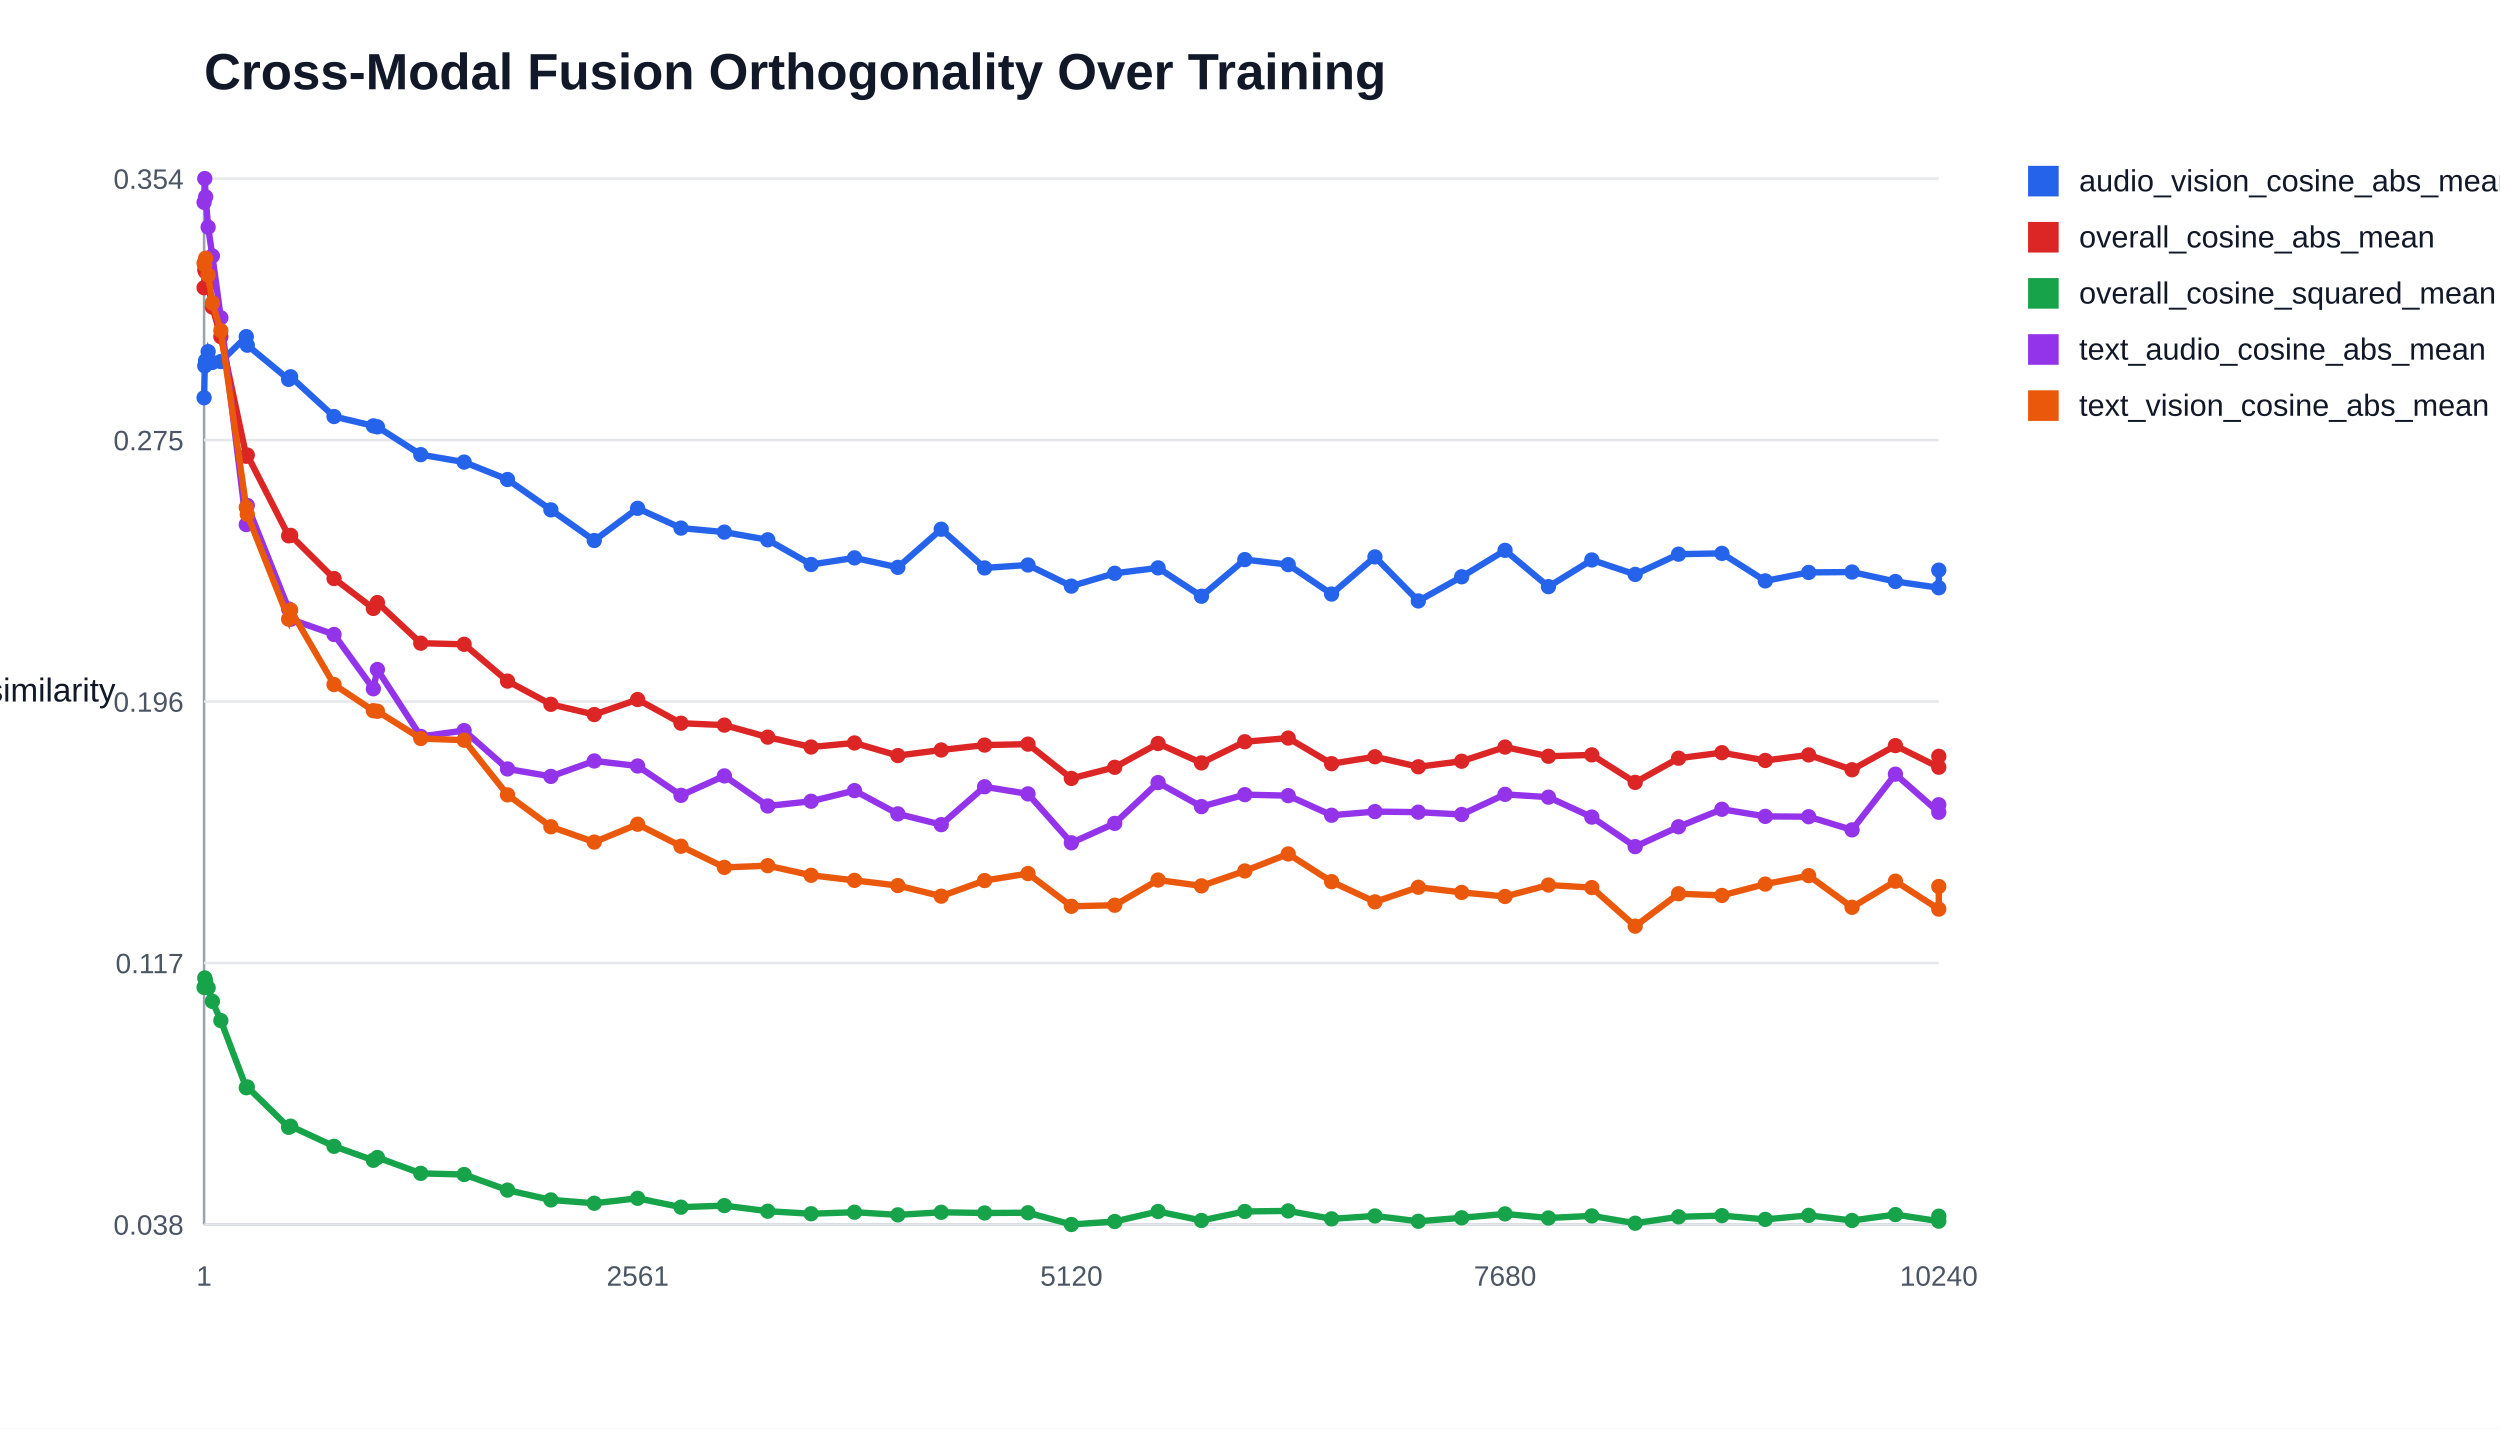
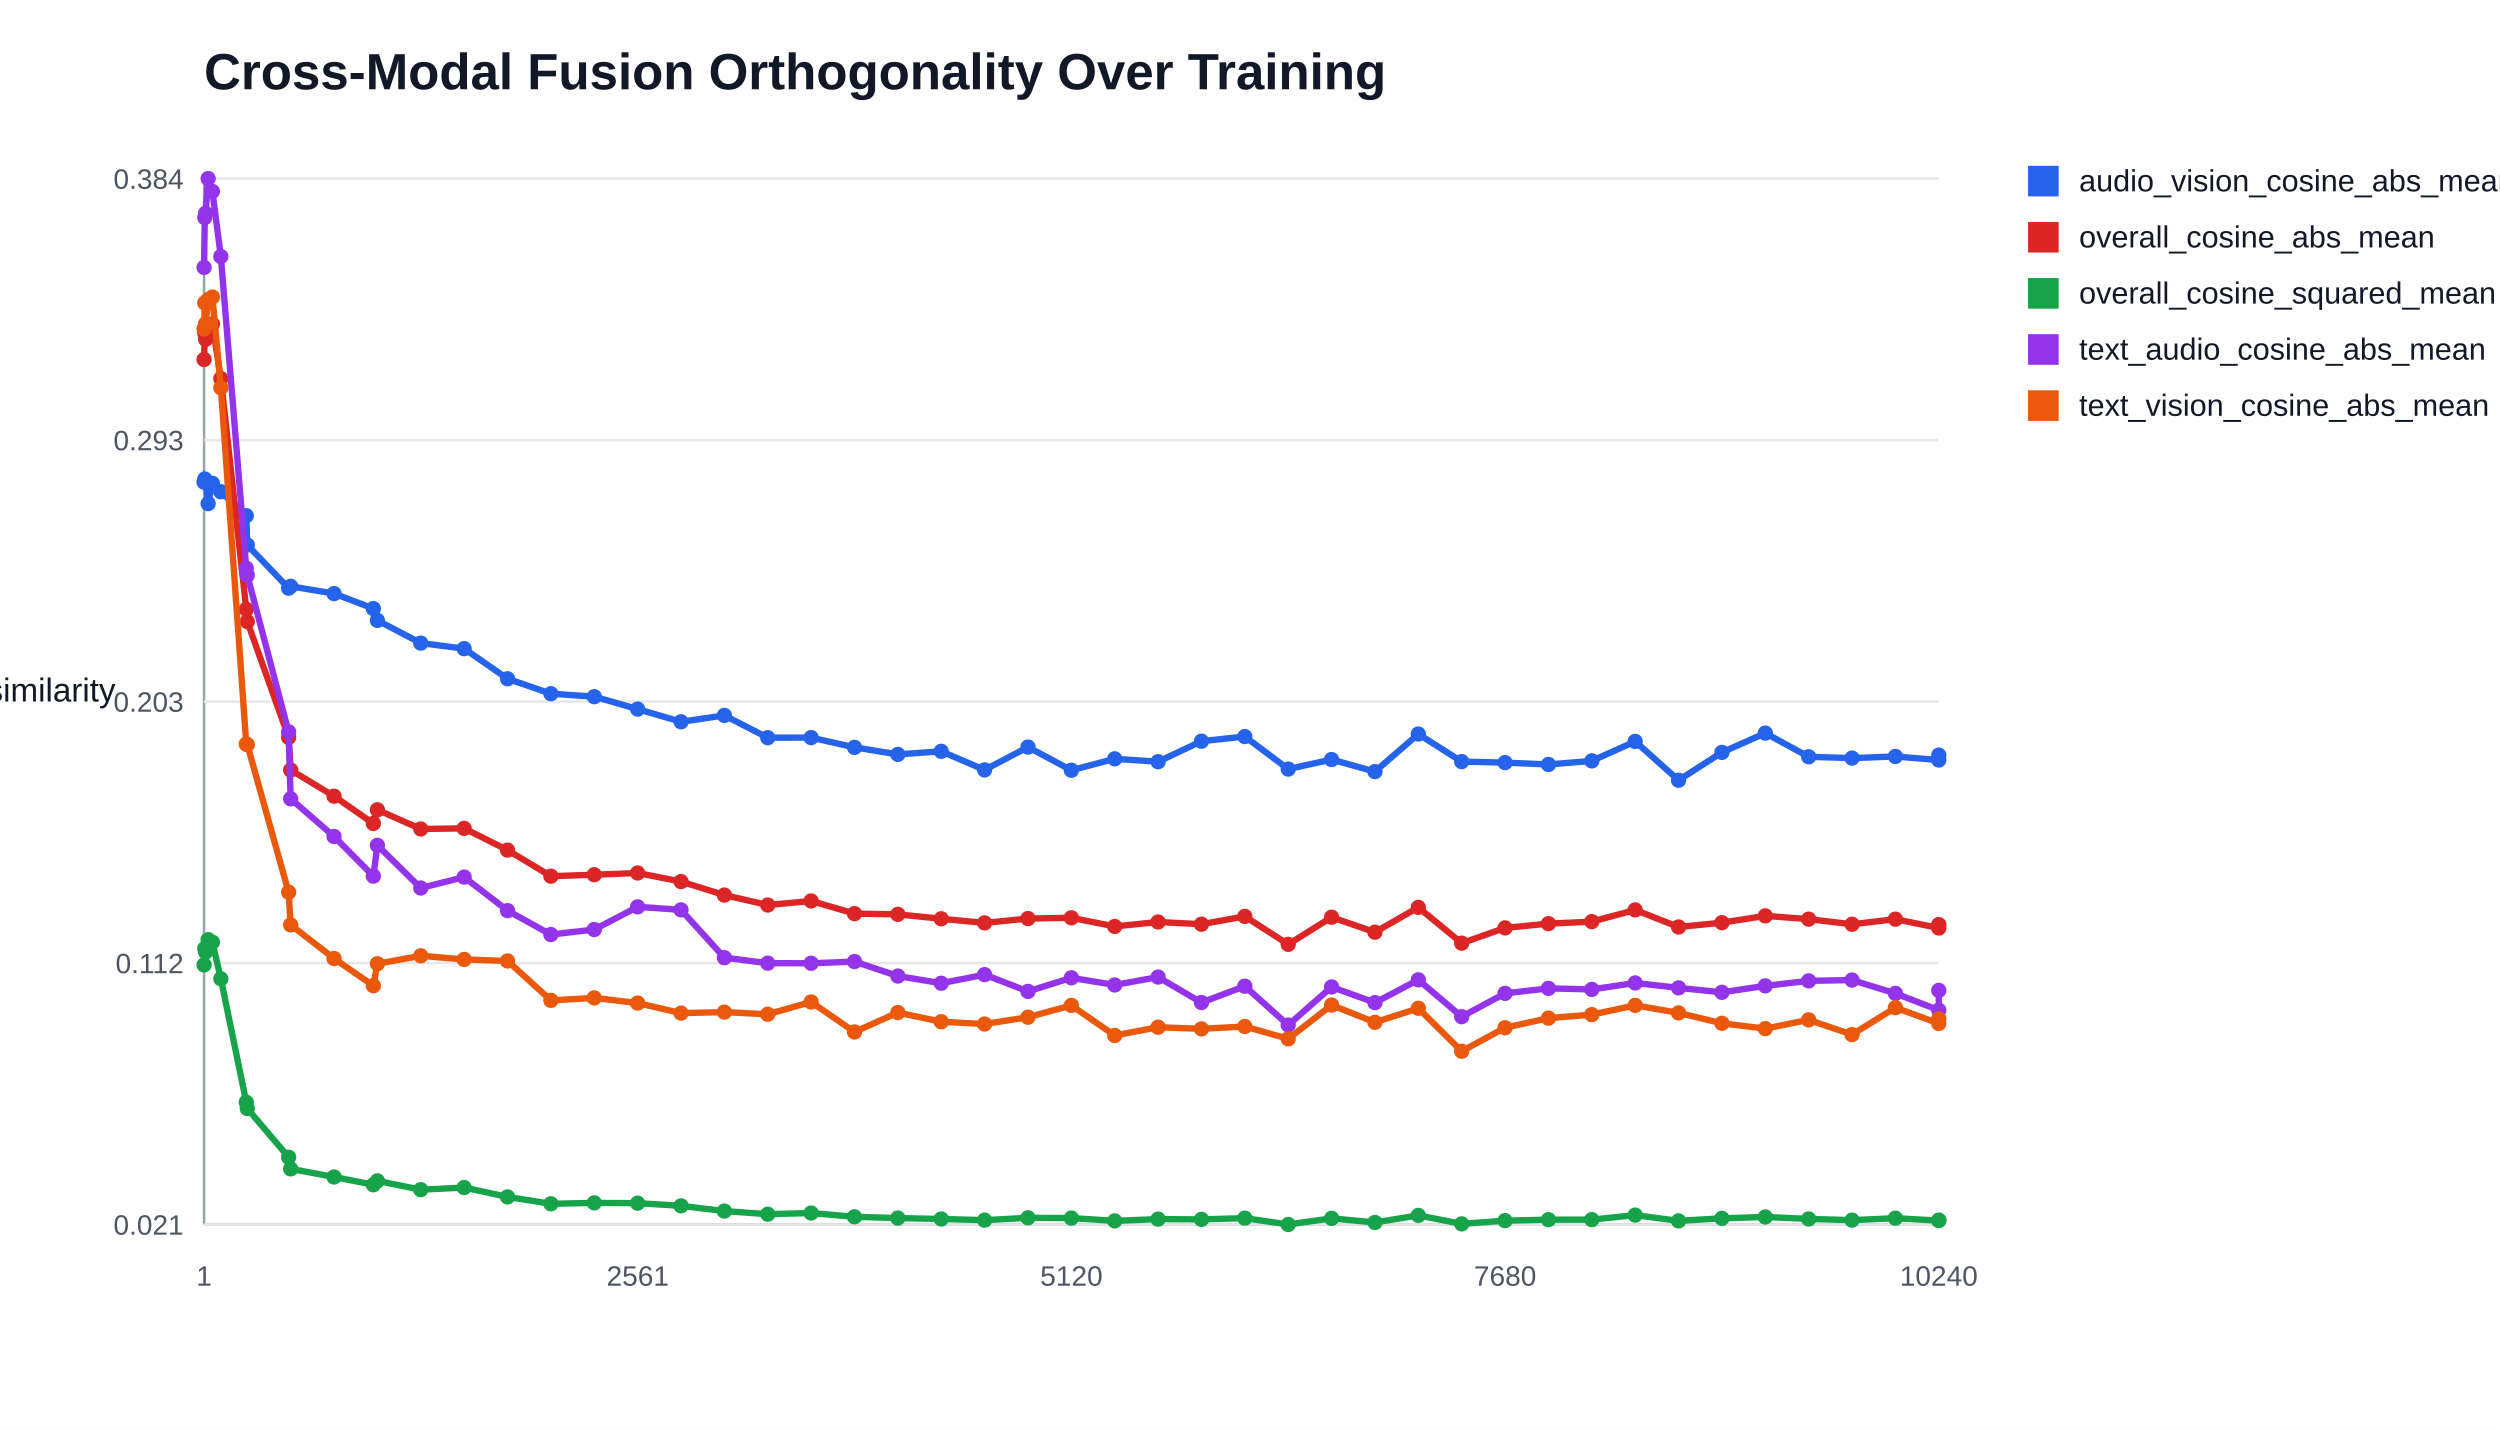
<svg xmlns="http://www.w3.org/2000/svg" width="980" height="560" viewBox="0 0 980 560" font-family="Arial, sans-serif">
  <rect width="100%" height="100%" fill="#ffffff" />
  <text x="80" y="35" font-size="20" font-weight="700" text-anchor="start" fill="#111827">Cross-Modal Fusion Orthogonality Over Training</text>
  <text x="20" y="275.0" font-size="13" font-weight="400" text-anchor="middle" fill="#111827">similarity</text>
  <line x1="80" y1="70" x2="80" y2="480" stroke="#9ca3af" />
  <line x1="80" y1="480" x2="760" y2="480" stroke="#9ca3af" />
  <line x1="80" y1="480.0" x2="760" y2="480.0" stroke="#e5e7eb" />
-   <text x="72" y="484.0" font-size="11" font-weight="400" text-anchor="end" fill="#4b5563">0.038</text>
+   <text x="72" y="484.0" font-size="11" font-weight="400" text-anchor="end" fill="#4b5563">0.021</text>
  <line x1="80" y1="377.5" x2="760" y2="377.5" stroke="#e5e7eb" />
-   <text x="72" y="381.5" font-size="11" font-weight="400" text-anchor="end" fill="#4b5563">0.117</text>
+   <text x="72" y="381.5" font-size="11" font-weight="400" text-anchor="end" fill="#4b5563">0.112</text>
  <line x1="80" y1="275.0" x2="760" y2="275.0" stroke="#e5e7eb" />
-   <text x="72" y="279.0" font-size="11" font-weight="400" text-anchor="end" fill="#4b5563">0.196</text>
+   <text x="72" y="279.0" font-size="11" font-weight="400" text-anchor="end" fill="#4b5563">0.203</text>
  <line x1="80" y1="172.5" x2="760" y2="172.5" stroke="#e5e7eb" />
-   <text x="72" y="176.5" font-size="11" font-weight="400" text-anchor="end" fill="#4b5563">0.275</text>
-   <line x1="80" y1="70.0" x2="760" y2="70.0" stroke="#e5e7eb" />
-   <text x="72" y="74.0" font-size="11" font-weight="400" text-anchor="end" fill="#4b5563">0.354</text>
+   <text x="72" y="176.5" font-size="11" font-weight="400" text-anchor="end" fill="#4b5563">0.293</text>
+   <line x1="80" y1="70" x2="760" y2="70" stroke="#e5e7eb" />
+   <text x="72" y="74" font-size="11" font-weight="400" text-anchor="end" fill="#4b5563">0.384</text>
  <text x="80.0" y="504" font-size="11" font-weight="400" text-anchor="middle" fill="#4b5563">1</text>
  <text x="250.0" y="504" font-size="11" font-weight="400" text-anchor="middle" fill="#4b5563">2561</text>
  <text x="420.0" y="504" font-size="11" font-weight="400" text-anchor="middle" fill="#4b5563">5120</text>
  <text x="590.0" y="504" font-size="11" font-weight="400" text-anchor="middle" fill="#4b5563">7680</text>
  <text x="760.0" y="504" font-size="11" font-weight="400" text-anchor="middle" fill="#4b5563">10240</text>
-   <polyline points="80.00,155.91 80.27,143.43 80.60,141.33 81.59,137.85 83.25,142.07 86.57,141.72 96.54,131.96 96.94,135.32 113.14,148.71 113.94,147.70 130.94,163.28 146.35,166.94 147.94,167.33 164.94,178.22 181.94,181.14 198.95,187.97 215.95,199.87 232.95,211.88 249.95,199.26 266.95,207.01 283.95,208.59 300.96,211.61 317.96,221.29 334.96,218.69 351.96,222.40 368.96,207.45 385.96,222.63 402.97,221.48 419.97,229.76 436.97,224.73 453.97,222.61 470.97,233.73 487.97,219.36 504.98,221.34 521.98,232.87 538.98,218.31 555.98,235.57 572.98,226.10 589.98,215.73 606.99,229.97 623.99,219.50 640.99,225.17 657.99,217.24 674.99,216.92 691.99,227.71 709.00,224.39 726.00,224.24 743.00,227.95 760.00,230.39 760.00,223.49" fill="none" stroke="#2563eb" stroke-width="2.5" />
-   <circle cx="80.00" cy="155.91" r="3" fill="#2563eb" />
-   <circle cx="80.27" cy="143.43" r="3" fill="#2563eb" />
-   <circle cx="80.60" cy="141.33" r="3" fill="#2563eb" />
-   <circle cx="81.59" cy="137.85" r="3" fill="#2563eb" />
-   <circle cx="83.25" cy="142.07" r="3" fill="#2563eb" />
-   <circle cx="86.57" cy="141.72" r="3" fill="#2563eb" />
-   <circle cx="96.54" cy="131.96" r="3" fill="#2563eb" />
-   <circle cx="96.94" cy="135.32" r="3" fill="#2563eb" />
-   <circle cx="113.14" cy="148.71" r="3" fill="#2563eb" />
-   <circle cx="113.94" cy="147.70" r="3" fill="#2563eb" />
-   <circle cx="130.94" cy="163.28" r="3" fill="#2563eb" />
-   <circle cx="146.35" cy="166.94" r="3" fill="#2563eb" />
-   <circle cx="147.94" cy="167.33" r="3" fill="#2563eb" />
-   <circle cx="164.94" cy="178.22" r="3" fill="#2563eb" />
-   <circle cx="181.94" cy="181.14" r="3" fill="#2563eb" />
-   <circle cx="198.95" cy="187.97" r="3" fill="#2563eb" />
-   <circle cx="215.95" cy="199.87" r="3" fill="#2563eb" />
-   <circle cx="232.95" cy="211.88" r="3" fill="#2563eb" />
-   <circle cx="249.95" cy="199.26" r="3" fill="#2563eb" />
-   <circle cx="266.95" cy="207.01" r="3" fill="#2563eb" />
-   <circle cx="283.95" cy="208.59" r="3" fill="#2563eb" />
-   <circle cx="300.96" cy="211.61" r="3" fill="#2563eb" />
-   <circle cx="317.96" cy="221.29" r="3" fill="#2563eb" />
-   <circle cx="334.96" cy="218.69" r="3" fill="#2563eb" />
-   <circle cx="351.96" cy="222.40" r="3" fill="#2563eb" />
-   <circle cx="368.96" cy="207.45" r="3" fill="#2563eb" />
-   <circle cx="385.96" cy="222.63" r="3" fill="#2563eb" />
-   <circle cx="402.97" cy="221.48" r="3" fill="#2563eb" />
-   <circle cx="419.97" cy="229.76" r="3" fill="#2563eb" />
-   <circle cx="436.97" cy="224.73" r="3" fill="#2563eb" />
-   <circle cx="453.97" cy="222.61" r="3" fill="#2563eb" />
-   <circle cx="470.97" cy="233.73" r="3" fill="#2563eb" />
-   <circle cx="487.97" cy="219.36" r="3" fill="#2563eb" />
-   <circle cx="504.98" cy="221.34" r="3" fill="#2563eb" />
-   <circle cx="521.98" cy="232.87" r="3" fill="#2563eb" />
-   <circle cx="538.98" cy="218.31" r="3" fill="#2563eb" />
-   <circle cx="555.98" cy="235.57" r="3" fill="#2563eb" />
-   <circle cx="572.98" cy="226.10" r="3" fill="#2563eb" />
-   <circle cx="589.98" cy="215.73" r="3" fill="#2563eb" />
-   <circle cx="606.99" cy="229.97" r="3" fill="#2563eb" />
-   <circle cx="623.99" cy="219.50" r="3" fill="#2563eb" />
-   <circle cx="640.99" cy="225.17" r="3" fill="#2563eb" />
-   <circle cx="657.99" cy="217.24" r="3" fill="#2563eb" />
-   <circle cx="674.99" cy="216.92" r="3" fill="#2563eb" />
-   <circle cx="691.99" cy="227.71" r="3" fill="#2563eb" />
-   <circle cx="709.00" cy="224.39" r="3" fill="#2563eb" />
-   <circle cx="726.00" cy="224.24" r="3" fill="#2563eb" />
-   <circle cx="743.00" cy="227.95" r="3" fill="#2563eb" />
-   <circle cx="760.00" cy="230.39" r="3" fill="#2563eb" />
-   <circle cx="760.00" cy="223.49" r="3" fill="#2563eb" />
+   <polyline points="80.00,189.01 80.27,187.77 80.60,188.44 81.59,197.42 83.25,189.49 86.57,192.75 96.54,202.15 96.94,213.64 113.14,230.57 113.94,229.83 130.94,232.69 146.35,238.56 147.94,243.19 164.94,252.10 181.94,254.27 198.95,266.07 215.95,271.93 232.95,273.10 249.95,277.97 266.95,282.94 283.95,280.44 300.96,289.18 317.96,289.14 334.96,292.97 351.96,295.72 368.96,294.52 385.96,301.81 402.97,292.85 419.97,301.94 436.97,297.46 453.97,298.59 470.97,290.55 487.97,288.72 504.98,301.48 521.98,297.74 538.98,302.47 555.98,287.74 572.98,298.55 589.98,298.94 606.99,299.67 623.99,298.27 640.99,290.64 657.99,305.85 674.99,294.94 691.99,287.38 709.00,296.66 726.00,297.18 743.00,296.53 760.00,297.93 760.00,296.01" fill="none" stroke="#2563eb" stroke-width="2.5" />
+   <circle cx="80.00" cy="189.01" r="3" fill="#2563eb" />
+   <circle cx="80.27" cy="187.77" r="3" fill="#2563eb" />
+   <circle cx="80.60" cy="188.44" r="3" fill="#2563eb" />
+   <circle cx="81.59" cy="197.42" r="3" fill="#2563eb" />
+   <circle cx="83.25" cy="189.49" r="3" fill="#2563eb" />
+   <circle cx="86.57" cy="192.75" r="3" fill="#2563eb" />
+   <circle cx="96.54" cy="202.15" r="3" fill="#2563eb" />
+   <circle cx="96.94" cy="213.64" r="3" fill="#2563eb" />
+   <circle cx="113.14" cy="230.57" r="3" fill="#2563eb" />
+   <circle cx="113.94" cy="229.83" r="3" fill="#2563eb" />
+   <circle cx="130.94" cy="232.69" r="3" fill="#2563eb" />
+   <circle cx="146.35" cy="238.56" r="3" fill="#2563eb" />
+   <circle cx="147.94" cy="243.19" r="3" fill="#2563eb" />
+   <circle cx="164.94" cy="252.10" r="3" fill="#2563eb" />
+   <circle cx="181.94" cy="254.27" r="3" fill="#2563eb" />
+   <circle cx="198.95" cy="266.07" r="3" fill="#2563eb" />
+   <circle cx="215.95" cy="271.93" r="3" fill="#2563eb" />
+   <circle cx="232.95" cy="273.10" r="3" fill="#2563eb" />
+   <circle cx="249.95" cy="277.97" r="3" fill="#2563eb" />
+   <circle cx="266.95" cy="282.94" r="3" fill="#2563eb" />
+   <circle cx="283.95" cy="280.44" r="3" fill="#2563eb" />
+   <circle cx="300.96" cy="289.18" r="3" fill="#2563eb" />
+   <circle cx="317.96" cy="289.14" r="3" fill="#2563eb" />
+   <circle cx="334.96" cy="292.97" r="3" fill="#2563eb" />
+   <circle cx="351.96" cy="295.72" r="3" fill="#2563eb" />
+   <circle cx="368.96" cy="294.52" r="3" fill="#2563eb" />
+   <circle cx="385.96" cy="301.81" r="3" fill="#2563eb" />
+   <circle cx="402.97" cy="292.85" r="3" fill="#2563eb" />
+   <circle cx="419.97" cy="301.94" r="3" fill="#2563eb" />
+   <circle cx="436.97" cy="297.46" r="3" fill="#2563eb" />
+   <circle cx="453.97" cy="298.59" r="3" fill="#2563eb" />
+   <circle cx="470.97" cy="290.55" r="3" fill="#2563eb" />
+   <circle cx="487.97" cy="288.72" r="3" fill="#2563eb" />
+   <circle cx="504.98" cy="301.48" r="3" fill="#2563eb" />
+   <circle cx="521.98" cy="297.74" r="3" fill="#2563eb" />
+   <circle cx="538.98" cy="302.47" r="3" fill="#2563eb" />
+   <circle cx="555.98" cy="287.74" r="3" fill="#2563eb" />
+   <circle cx="572.98" cy="298.55" r="3" fill="#2563eb" />
+   <circle cx="589.98" cy="298.94" r="3" fill="#2563eb" />
+   <circle cx="606.99" cy="299.67" r="3" fill="#2563eb" />
+   <circle cx="623.99" cy="298.27" r="3" fill="#2563eb" />
+   <circle cx="640.99" cy="290.64" r="3" fill="#2563eb" />
+   <circle cx="657.99" cy="305.85" r="3" fill="#2563eb" />
+   <circle cx="674.99" cy="294.94" r="3" fill="#2563eb" />
+   <circle cx="691.99" cy="287.38" r="3" fill="#2563eb" />
+   <circle cx="709.00" cy="296.66" r="3" fill="#2563eb" />
+   <circle cx="726.00" cy="297.18" r="3" fill="#2563eb" />
+   <circle cx="743.00" cy="296.53" r="3" fill="#2563eb" />
+   <circle cx="760.00" cy="297.93" r="3" fill="#2563eb" />
+   <circle cx="760.00" cy="296.01" r="3" fill="#2563eb" />
  <rect x="795" y="65" width="12" height="12" fill="#2563eb" />
  <text x="815" y="75" font-size="12" font-weight="400" text-anchor="start" fill="#111827">audio_vision_cosine_abs_mean</text>
-   <polyline points="80.00,112.79 80.27,105.77 80.60,106.57 81.59,111.57 83.25,120.38 86.57,131.97 96.54,178.84 96.94,178.38 113.14,210.04 113.94,209.86 130.94,226.78 146.35,238.51 147.94,236.20 164.94,252.13 181.94,252.57 198.95,266.99 215.95,276.10 232.95,280.10 249.95,274.21 266.95,283.50 283.95,284.25 300.96,288.96 317.96,292.83 334.96,291.24 351.96,296.19 368.96,294.00 385.96,292.07 402.97,291.70 419.97,305.14 436.97,300.78 453.97,291.45 470.97,299.06 487.97,290.76 504.98,289.32 521.98,299.36 538.98,296.66 555.98,300.58 572.98,298.40 589.98,292.85 606.99,296.46 623.99,295.91 640.99,306.70 657.99,297.22 674.99,295.05 691.99,298.10 709.00,295.93 726.00,301.74 743.00,292.28 760.00,300.75 760.00,296.48" fill="none" stroke="#dc2626" stroke-width="2.5" />
-   <circle cx="80.00" cy="112.79" r="3" fill="#dc2626" />
-   <circle cx="80.27" cy="105.77" r="3" fill="#dc2626" />
-   <circle cx="80.60" cy="106.57" r="3" fill="#dc2626" />
-   <circle cx="81.59" cy="111.57" r="3" fill="#dc2626" />
-   <circle cx="83.25" cy="120.38" r="3" fill="#dc2626" />
-   <circle cx="86.57" cy="131.97" r="3" fill="#dc2626" />
-   <circle cx="96.54" cy="178.84" r="3" fill="#dc2626" />
-   <circle cx="96.94" cy="178.38" r="3" fill="#dc2626" />
-   <circle cx="113.14" cy="210.04" r="3" fill="#dc2626" />
-   <circle cx="113.94" cy="209.86" r="3" fill="#dc2626" />
-   <circle cx="130.94" cy="226.78" r="3" fill="#dc2626" />
-   <circle cx="146.35" cy="238.51" r="3" fill="#dc2626" />
-   <circle cx="147.94" cy="236.20" r="3" fill="#dc2626" />
-   <circle cx="164.94" cy="252.13" r="3" fill="#dc2626" />
-   <circle cx="181.94" cy="252.57" r="3" fill="#dc2626" />
-   <circle cx="198.95" cy="266.99" r="3" fill="#dc2626" />
-   <circle cx="215.95" cy="276.10" r="3" fill="#dc2626" />
-   <circle cx="232.95" cy="280.10" r="3" fill="#dc2626" />
-   <circle cx="249.95" cy="274.21" r="3" fill="#dc2626" />
-   <circle cx="266.95" cy="283.50" r="3" fill="#dc2626" />
-   <circle cx="283.95" cy="284.25" r="3" fill="#dc2626" />
-   <circle cx="300.96" cy="288.96" r="3" fill="#dc2626" />
-   <circle cx="317.96" cy="292.83" r="3" fill="#dc2626" />
-   <circle cx="334.96" cy="291.24" r="3" fill="#dc2626" />
-   <circle cx="351.96" cy="296.19" r="3" fill="#dc2626" />
-   <circle cx="368.96" cy="294.00" r="3" fill="#dc2626" />
-   <circle cx="385.96" cy="292.07" r="3" fill="#dc2626" />
-   <circle cx="402.97" cy="291.70" r="3" fill="#dc2626" />
-   <circle cx="419.97" cy="305.14" r="3" fill="#dc2626" />
-   <circle cx="436.97" cy="300.78" r="3" fill="#dc2626" />
-   <circle cx="453.97" cy="291.45" r="3" fill="#dc2626" />
-   <circle cx="470.97" cy="299.06" r="3" fill="#dc2626" />
-   <circle cx="487.97" cy="290.76" r="3" fill="#dc2626" />
-   <circle cx="504.98" cy="289.32" r="3" fill="#dc2626" />
-   <circle cx="521.98" cy="299.36" r="3" fill="#dc2626" />
-   <circle cx="538.98" cy="296.66" r="3" fill="#dc2626" />
-   <circle cx="555.98" cy="300.58" r="3" fill="#dc2626" />
-   <circle cx="572.98" cy="298.40" r="3" fill="#dc2626" />
-   <circle cx="589.98" cy="292.85" r="3" fill="#dc2626" />
-   <circle cx="606.99" cy="296.46" r="3" fill="#dc2626" />
-   <circle cx="623.99" cy="295.91" r="3" fill="#dc2626" />
-   <circle cx="640.99" cy="306.70" r="3" fill="#dc2626" />
-   <circle cx="657.99" cy="297.22" r="3" fill="#dc2626" />
-   <circle cx="674.99" cy="295.05" r="3" fill="#dc2626" />
-   <circle cx="691.99" cy="298.10" r="3" fill="#dc2626" />
-   <circle cx="709.00" cy="295.93" r="3" fill="#dc2626" />
-   <circle cx="726.00" cy="301.74" r="3" fill="#dc2626" />
-   <circle cx="743.00" cy="292.28" r="3" fill="#dc2626" />
-   <circle cx="760.00" cy="300.75" r="3" fill="#dc2626" />
-   <circle cx="760.00" cy="296.48" r="3" fill="#dc2626" />
+   <polyline points="80.00,140.92 80.27,130.60 80.60,132.99 81.59,128.29 83.25,126.99 86.57,148.44 96.54,238.85 96.94,243.68 113.14,289.07 113.94,301.84 130.94,312.11 146.35,322.80 147.94,317.45 164.94,324.96 181.94,324.72 198.95,333.24 215.95,343.47 232.95,342.89 249.95,342.21 266.95,345.58 283.95,350.87 300.96,354.78 317.96,353.17 334.96,358.14 351.96,358.42 368.96,360.16 385.96,361.77 402.97,360.07 419.97,359.78 436.97,363.16 453.97,361.42 470.97,362.29 487.97,359.23 504.98,370.18 521.98,359.54 538.98,365.42 555.98,355.69 572.98,369.72 589.98,363.74 606.99,362.07 623.99,361.28 640.99,356.69 657.99,363.38 674.99,361.69 691.99,359.02 709.00,360.31 726.00,362.31 743.00,360.31 760.00,363.79 760.00,362.45" fill="none" stroke="#dc2626" stroke-width="2.5" />
+   <circle cx="80.00" cy="140.92" r="3" fill="#dc2626" />
+   <circle cx="80.27" cy="130.60" r="3" fill="#dc2626" />
+   <circle cx="80.60" cy="132.99" r="3" fill="#dc2626" />
+   <circle cx="81.59" cy="128.29" r="3" fill="#dc2626" />
+   <circle cx="83.25" cy="126.99" r="3" fill="#dc2626" />
+   <circle cx="86.57" cy="148.44" r="3" fill="#dc2626" />
+   <circle cx="96.54" cy="238.85" r="3" fill="#dc2626" />
+   <circle cx="96.94" cy="243.68" r="3" fill="#dc2626" />
+   <circle cx="113.14" cy="289.07" r="3" fill="#dc2626" />
+   <circle cx="113.94" cy="301.84" r="3" fill="#dc2626" />
+   <circle cx="130.94" cy="312.11" r="3" fill="#dc2626" />
+   <circle cx="146.35" cy="322.80" r="3" fill="#dc2626" />
+   <circle cx="147.94" cy="317.45" r="3" fill="#dc2626" />
+   <circle cx="164.94" cy="324.96" r="3" fill="#dc2626" />
+   <circle cx="181.94" cy="324.72" r="3" fill="#dc2626" />
+   <circle cx="198.95" cy="333.24" r="3" fill="#dc2626" />
+   <circle cx="215.95" cy="343.47" r="3" fill="#dc2626" />
+   <circle cx="232.95" cy="342.89" r="3" fill="#dc2626" />
+   <circle cx="249.95" cy="342.21" r="3" fill="#dc2626" />
+   <circle cx="266.95" cy="345.58" r="3" fill="#dc2626" />
+   <circle cx="283.95" cy="350.87" r="3" fill="#dc2626" />
+   <circle cx="300.96" cy="354.78" r="3" fill="#dc2626" />
+   <circle cx="317.96" cy="353.17" r="3" fill="#dc2626" />
+   <circle cx="334.96" cy="358.14" r="3" fill="#dc2626" />
+   <circle cx="351.96" cy="358.42" r="3" fill="#dc2626" />
+   <circle cx="368.96" cy="360.16" r="3" fill="#dc2626" />
+   <circle cx="385.96" cy="361.77" r="3" fill="#dc2626" />
+   <circle cx="402.97" cy="360.07" r="3" fill="#dc2626" />
+   <circle cx="419.97" cy="359.78" r="3" fill="#dc2626" />
+   <circle cx="436.97" cy="363.16" r="3" fill="#dc2626" />
+   <circle cx="453.97" cy="361.42" r="3" fill="#dc2626" />
+   <circle cx="470.97" cy="362.29" r="3" fill="#dc2626" />
+   <circle cx="487.97" cy="359.23" r="3" fill="#dc2626" />
+   <circle cx="504.98" cy="370.18" r="3" fill="#dc2626" />
+   <circle cx="521.98" cy="359.54" r="3" fill="#dc2626" />
+   <circle cx="538.98" cy="365.42" r="3" fill="#dc2626" />
+   <circle cx="555.98" cy="355.69" r="3" fill="#dc2626" />
+   <circle cx="572.98" cy="369.72" r="3" fill="#dc2626" />
+   <circle cx="589.98" cy="363.74" r="3" fill="#dc2626" />
+   <circle cx="606.99" cy="362.07" r="3" fill="#dc2626" />
+   <circle cx="623.99" cy="361.28" r="3" fill="#dc2626" />
+   <circle cx="640.99" cy="356.69" r="3" fill="#dc2626" />
+   <circle cx="657.99" cy="363.38" r="3" fill="#dc2626" />
+   <circle cx="674.99" cy="361.69" r="3" fill="#dc2626" />
+   <circle cx="691.99" cy="359.02" r="3" fill="#dc2626" />
+   <circle cx="709.00" cy="360.31" r="3" fill="#dc2626" />
+   <circle cx="726.00" cy="362.31" r="3" fill="#dc2626" />
+   <circle cx="743.00" cy="360.31" r="3" fill="#dc2626" />
+   <circle cx="760.00" cy="363.79" r="3" fill="#dc2626" />
+   <circle cx="760.00" cy="362.45" r="3" fill="#dc2626" />
  <rect x="795" y="87" width="12" height="12" fill="#dc2626" />
  <text x="815" y="97" font-size="12" font-weight="400" text-anchor="start" fill="#111827">overall_cosine_abs_mean</text>
-   <polyline points="80.00,387.06 80.27,383.35 80.60,384.53 81.59,387.20 83.25,392.54 86.57,400.07 96.54,426.39 96.94,426.08 113.14,441.91 113.94,441.47 130.94,449.35 146.35,454.84 147.94,453.73 164.94,459.96 181.94,460.41 198.95,466.53 215.95,470.37 232.95,471.67 249.95,469.74 266.95,473.21 283.95,472.60 300.96,474.79 317.96,475.79 334.96,475.19 351.96,476.22 368.96,475.22 385.96,475.49 402.97,475.39 419.97,480.00 436.97,478.83 453.97,474.90 470.97,478.43 487.97,474.89 504.98,474.68 521.98,477.79 538.98,476.65 555.98,478.74 572.98,477.38 589.98,475.85 606.99,477.45 623.99,476.63 640.99,479.50 657.99,476.99 674.99,476.52 691.99,478.00 709.00,476.43 726.00,478.43 743.00,476.12 760.00,478.69 760.00,476.75" fill="none" stroke="#16a34a" stroke-width="2.5" />
-   <circle cx="80.00" cy="387.06" r="3" fill="#16a34a" />
-   <circle cx="80.27" cy="383.35" r="3" fill="#16a34a" />
-   <circle cx="80.60" cy="384.53" r="3" fill="#16a34a" />
-   <circle cx="81.59" cy="387.20" r="3" fill="#16a34a" />
-   <circle cx="83.25" cy="392.54" r="3" fill="#16a34a" />
-   <circle cx="86.57" cy="400.07" r="3" fill="#16a34a" />
-   <circle cx="96.54" cy="426.39" r="3" fill="#16a34a" />
-   <circle cx="96.94" cy="426.08" r="3" fill="#16a34a" />
-   <circle cx="113.14" cy="441.91" r="3" fill="#16a34a" />
-   <circle cx="113.94" cy="441.47" r="3" fill="#16a34a" />
-   <circle cx="130.94" cy="449.35" r="3" fill="#16a34a" />
-   <circle cx="146.35" cy="454.84" r="3" fill="#16a34a" />
-   <circle cx="147.94" cy="453.73" r="3" fill="#16a34a" />
-   <circle cx="164.94" cy="459.96" r="3" fill="#16a34a" />
-   <circle cx="181.94" cy="460.41" r="3" fill="#16a34a" />
-   <circle cx="198.95" cy="466.53" r="3" fill="#16a34a" />
-   <circle cx="215.95" cy="470.37" r="3" fill="#16a34a" />
-   <circle cx="232.95" cy="471.67" r="3" fill="#16a34a" />
-   <circle cx="249.95" cy="469.74" r="3" fill="#16a34a" />
-   <circle cx="266.95" cy="473.21" r="3" fill="#16a34a" />
-   <circle cx="283.95" cy="472.60" r="3" fill="#16a34a" />
-   <circle cx="300.96" cy="474.79" r="3" fill="#16a34a" />
-   <circle cx="317.96" cy="475.79" r="3" fill="#16a34a" />
-   <circle cx="334.96" cy="475.19" r="3" fill="#16a34a" />
-   <circle cx="351.96" cy="476.22" r="3" fill="#16a34a" />
-   <circle cx="368.96" cy="475.22" r="3" fill="#16a34a" />
-   <circle cx="385.96" cy="475.49" r="3" fill="#16a34a" />
-   <circle cx="402.97" cy="475.39" r="3" fill="#16a34a" />
-   <circle cx="419.97" cy="480.00" r="3" fill="#16a34a" />
-   <circle cx="436.97" cy="478.83" r="3" fill="#16a34a" />
-   <circle cx="453.97" cy="474.90" r="3" fill="#16a34a" />
-   <circle cx="470.97" cy="478.43" r="3" fill="#16a34a" />
-   <circle cx="487.97" cy="474.89" r="3" fill="#16a34a" />
-   <circle cx="504.98" cy="474.68" r="3" fill="#16a34a" />
-   <circle cx="521.98" cy="477.79" r="3" fill="#16a34a" />
-   <circle cx="538.98" cy="476.65" r="3" fill="#16a34a" />
-   <circle cx="555.98" cy="478.74" r="3" fill="#16a34a" />
-   <circle cx="572.98" cy="477.38" r="3" fill="#16a34a" />
-   <circle cx="589.98" cy="475.85" r="3" fill="#16a34a" />
-   <circle cx="606.99" cy="477.45" r="3" fill="#16a34a" />
-   <circle cx="623.99" cy="476.63" r="3" fill="#16a34a" />
-   <circle cx="640.99" cy="479.50" r="3" fill="#16a34a" />
-   <circle cx="657.99" cy="476.99" r="3" fill="#16a34a" />
-   <circle cx="674.99" cy="476.52" r="3" fill="#16a34a" />
-   <circle cx="691.99" cy="478.00" r="3" fill="#16a34a" />
-   <circle cx="709.00" cy="476.43" r="3" fill="#16a34a" />
-   <circle cx="726.00" cy="478.43" r="3" fill="#16a34a" />
-   <circle cx="743.00" cy="476.12" r="3" fill="#16a34a" />
-   <circle cx="760.00" cy="478.69" r="3" fill="#16a34a" />
-   <circle cx="760.00" cy="476.75" r="3" fill="#16a34a" />
+   <polyline points="80.00,378.25 80.27,371.85 80.60,373.21 81.59,368.34 83.25,369.35 86.57,383.69 96.54,432.08 96.94,434.53 113.14,453.64 113.94,458.20 130.94,461.38 146.35,464.43 147.94,462.90 164.94,466.36 181.94,465.51 198.95,469.20 215.95,471.89 232.95,471.53 249.95,471.64 266.95,472.69 283.95,474.74 300.96,475.96 317.96,475.51 334.96,476.99 351.96,477.48 368.96,477.84 385.96,478.30 402.97,477.38 419.97,477.49 436.97,478.58 453.97,477.89 470.97,478.00 487.97,477.51 504.98,480.00 521.98,477.59 538.98,479.20 555.98,476.43 572.98,479.76 589.98,478.49 606.99,478.11 623.99,478.09 640.99,476.32 657.99,478.58 674.99,477.58 691.99,477.05 709.00,477.82 726.00,478.29 743.00,477.53 760.00,478.48 760.00,478.27" fill="none" stroke="#16a34a" stroke-width="2.5" />
+   <circle cx="80.00" cy="378.25" r="3" fill="#16a34a" />
+   <circle cx="80.27" cy="371.85" r="3" fill="#16a34a" />
+   <circle cx="80.60" cy="373.21" r="3" fill="#16a34a" />
+   <circle cx="81.59" cy="368.34" r="3" fill="#16a34a" />
+   <circle cx="83.25" cy="369.35" r="3" fill="#16a34a" />
+   <circle cx="86.57" cy="383.69" r="3" fill="#16a34a" />
+   <circle cx="96.54" cy="432.08" r="3" fill="#16a34a" />
+   <circle cx="96.94" cy="434.53" r="3" fill="#16a34a" />
+   <circle cx="113.14" cy="453.64" r="3" fill="#16a34a" />
+   <circle cx="113.94" cy="458.20" r="3" fill="#16a34a" />
+   <circle cx="130.94" cy="461.38" r="3" fill="#16a34a" />
+   <circle cx="146.35" cy="464.43" r="3" fill="#16a34a" />
+   <circle cx="147.94" cy="462.90" r="3" fill="#16a34a" />
+   <circle cx="164.94" cy="466.36" r="3" fill="#16a34a" />
+   <circle cx="181.94" cy="465.51" r="3" fill="#16a34a" />
+   <circle cx="198.95" cy="469.20" r="3" fill="#16a34a" />
+   <circle cx="215.95" cy="471.89" r="3" fill="#16a34a" />
+   <circle cx="232.95" cy="471.53" r="3" fill="#16a34a" />
+   <circle cx="249.95" cy="471.64" r="3" fill="#16a34a" />
+   <circle cx="266.95" cy="472.69" r="3" fill="#16a34a" />
+   <circle cx="283.95" cy="474.74" r="3" fill="#16a34a" />
+   <circle cx="300.96" cy="475.96" r="3" fill="#16a34a" />
+   <circle cx="317.96" cy="475.51" r="3" fill="#16a34a" />
+   <circle cx="334.96" cy="476.99" r="3" fill="#16a34a" />
+   <circle cx="351.96" cy="477.48" r="3" fill="#16a34a" />
+   <circle cx="368.96" cy="477.84" r="3" fill="#16a34a" />
+   <circle cx="385.96" cy="478.30" r="3" fill="#16a34a" />
+   <circle cx="402.97" cy="477.38" r="3" fill="#16a34a" />
+   <circle cx="419.97" cy="477.49" r="3" fill="#16a34a" />
+   <circle cx="436.97" cy="478.58" r="3" fill="#16a34a" />
+   <circle cx="453.97" cy="477.89" r="3" fill="#16a34a" />
+   <circle cx="470.97" cy="478.00" r="3" fill="#16a34a" />
+   <circle cx="487.97" cy="477.51" r="3" fill="#16a34a" />
+   <circle cx="504.98" cy="480.00" r="3" fill="#16a34a" />
+   <circle cx="521.98" cy="477.59" r="3" fill="#16a34a" />
+   <circle cx="538.98" cy="479.20" r="3" fill="#16a34a" />
+   <circle cx="555.98" cy="476.43" r="3" fill="#16a34a" />
+   <circle cx="572.98" cy="479.76" r="3" fill="#16a34a" />
+   <circle cx="589.98" cy="478.49" r="3" fill="#16a34a" />
+   <circle cx="606.99" cy="478.11" r="3" fill="#16a34a" />
+   <circle cx="623.99" cy="478.09" r="3" fill="#16a34a" />
+   <circle cx="640.99" cy="476.32" r="3" fill="#16a34a" />
+   <circle cx="657.99" cy="478.58" r="3" fill="#16a34a" />
+   <circle cx="674.99" cy="477.58" r="3" fill="#16a34a" />
+   <circle cx="691.99" cy="477.05" r="3" fill="#16a34a" />
+   <circle cx="709.00" cy="477.82" r="3" fill="#16a34a" />
+   <circle cx="726.00" cy="478.29" r="3" fill="#16a34a" />
+   <circle cx="743.00" cy="477.53" r="3" fill="#16a34a" />
+   <circle cx="760.00" cy="478.48" r="3" fill="#16a34a" />
+   <circle cx="760.00" cy="478.27" r="3" fill="#16a34a" />
  <rect x="795" y="109" width="12" height="12" fill="#16a34a" />
  <text x="815" y="119" font-size="12" font-weight="400" text-anchor="start" fill="#111827">overall_cosine_squared_mean</text>
-   <polyline points="80.00,79.31 80.27,70.00 80.60,77.15 81.59,89.06 83.25,100.33 86.57,124.57 96.54,205.62 96.94,198.14 113.14,238.73 113.94,242.74 130.94,248.72 146.35,270.00 147.94,262.46 164.94,288.67 181.94,286.39 198.95,301.42 215.95,304.35 232.95,298.30 249.95,300.27 266.95,311.78 283.95,304.15 300.96,315.94 317.96,314.09 334.96,309.92 351.96,319.04 368.96,323.26 385.96,308.41 402.97,311.20 419.97,330.39 436.97,322.76 453.97,306.77 470.97,316.19 487.97,311.50 504.98,311.89 521.98,319.58 538.98,318.14 555.98,318.37 572.98,319.28 589.98,311.39 606.99,312.49 623.99,320.30 640.99,331.88 657.99,324.09 674.99,317.23 691.99,320.02 709.00,320.15 726.00,325.32 743.00,303.48 760.00,318.42 760.00,315.47" fill="none" stroke="#9333ea" stroke-width="2.5" />
-   <circle cx="80.00" cy="79.31" r="3" fill="#9333ea" />
-   <circle cx="80.27" cy="70.00" r="3" fill="#9333ea" />
-   <circle cx="80.60" cy="77.15" r="3" fill="#9333ea" />
-   <circle cx="81.59" cy="89.06" r="3" fill="#9333ea" />
-   <circle cx="83.25" cy="100.33" r="3" fill="#9333ea" />
-   <circle cx="86.57" cy="124.57" r="3" fill="#9333ea" />
-   <circle cx="96.54" cy="205.62" r="3" fill="#9333ea" />
-   <circle cx="96.94" cy="198.14" r="3" fill="#9333ea" />
-   <circle cx="113.14" cy="238.73" r="3" fill="#9333ea" />
-   <circle cx="113.94" cy="242.74" r="3" fill="#9333ea" />
-   <circle cx="130.94" cy="248.72" r="3" fill="#9333ea" />
-   <circle cx="146.35" cy="270.00" r="3" fill="#9333ea" />
-   <circle cx="147.94" cy="262.46" r="3" fill="#9333ea" />
-   <circle cx="164.94" cy="288.67" r="3" fill="#9333ea" />
-   <circle cx="181.94" cy="286.39" r="3" fill="#9333ea" />
-   <circle cx="198.95" cy="301.42" r="3" fill="#9333ea" />
-   <circle cx="215.95" cy="304.35" r="3" fill="#9333ea" />
-   <circle cx="232.95" cy="298.30" r="3" fill="#9333ea" />
-   <circle cx="249.95" cy="300.27" r="3" fill="#9333ea" />
-   <circle cx="266.95" cy="311.78" r="3" fill="#9333ea" />
-   <circle cx="283.95" cy="304.15" r="3" fill="#9333ea" />
-   <circle cx="300.96" cy="315.94" r="3" fill="#9333ea" />
-   <circle cx="317.96" cy="314.09" r="3" fill="#9333ea" />
-   <circle cx="334.96" cy="309.92" r="3" fill="#9333ea" />
-   <circle cx="351.96" cy="319.04" r="3" fill="#9333ea" />
-   <circle cx="368.96" cy="323.26" r="3" fill="#9333ea" />
-   <circle cx="385.96" cy="308.41" r="3" fill="#9333ea" />
-   <circle cx="402.97" cy="311.20" r="3" fill="#9333ea" />
-   <circle cx="419.97" cy="330.39" r="3" fill="#9333ea" />
-   <circle cx="436.97" cy="322.76" r="3" fill="#9333ea" />
-   <circle cx="453.97" cy="306.77" r="3" fill="#9333ea" />
-   <circle cx="470.97" cy="316.19" r="3" fill="#9333ea" />
-   <circle cx="487.97" cy="311.50" r="3" fill="#9333ea" />
-   <circle cx="504.98" cy="311.89" r="3" fill="#9333ea" />
-   <circle cx="521.98" cy="319.58" r="3" fill="#9333ea" />
-   <circle cx="538.98" cy="318.14" r="3" fill="#9333ea" />
-   <circle cx="555.98" cy="318.37" r="3" fill="#9333ea" />
-   <circle cx="572.98" cy="319.28" r="3" fill="#9333ea" />
-   <circle cx="589.98" cy="311.39" r="3" fill="#9333ea" />
-   <circle cx="606.99" cy="312.49" r="3" fill="#9333ea" />
-   <circle cx="623.99" cy="320.30" r="3" fill="#9333ea" />
-   <circle cx="640.99" cy="331.88" r="3" fill="#9333ea" />
-   <circle cx="657.99" cy="324.09" r="3" fill="#9333ea" />
-   <circle cx="674.99" cy="317.23" r="3" fill="#9333ea" />
-   <circle cx="691.99" cy="320.02" r="3" fill="#9333ea" />
-   <circle cx="709.00" cy="320.15" r="3" fill="#9333ea" />
-   <circle cx="726.00" cy="325.32" r="3" fill="#9333ea" />
-   <circle cx="743.00" cy="303.48" r="3" fill="#9333ea" />
-   <circle cx="760.00" cy="318.42" r="3" fill="#9333ea" />
-   <circle cx="760.00" cy="315.47" r="3" fill="#9333ea" />
+   <polyline points="80.00,104.83 80.27,85.29 80.60,83.62 81.59,70.00 83.25,75.04 86.57,100.54 96.54,222.73 96.94,225.49 113.14,286.89 113.94,313.13 130.94,327.90 146.35,343.44 147.94,331.37 164.94,348.11 181.94,343.81 198.95,356.97 215.95,366.34 232.95,364.38 249.95,355.48 266.95,356.67 283.95,375.41 300.96,377.56 317.96,377.60 334.96,376.94 351.96,382.61 368.96,385.43 385.96,382.06 402.97,388.63 419.97,383.30 436.97,386.11 453.97,383.01 470.97,393.00 487.97,386.59 504.98,401.83 521.98,386.88 538.98,393.04 555.98,384.09 572.98,398.54 589.98,389.40 606.99,387.44 623.99,387.85 640.99,385.32 657.99,387.24 674.99,389.00 691.99,386.45 709.00,384.50 726.00,384.18 743.00,389.41 760.00,396.00 760.00,388.23" fill="none" stroke="#9333ea" stroke-width="2.5" />
+   <circle cx="80.00" cy="104.83" r="3" fill="#9333ea" />
+   <circle cx="80.27" cy="85.29" r="3" fill="#9333ea" />
+   <circle cx="80.60" cy="83.62" r="3" fill="#9333ea" />
+   <circle cx="81.59" cy="70.00" r="3" fill="#9333ea" />
+   <circle cx="83.25" cy="75.04" r="3" fill="#9333ea" />
+   <circle cx="86.57" cy="100.54" r="3" fill="#9333ea" />
+   <circle cx="96.54" cy="222.73" r="3" fill="#9333ea" />
+   <circle cx="96.94" cy="225.49" r="3" fill="#9333ea" />
+   <circle cx="113.14" cy="286.89" r="3" fill="#9333ea" />
+   <circle cx="113.94" cy="313.13" r="3" fill="#9333ea" />
+   <circle cx="130.94" cy="327.90" r="3" fill="#9333ea" />
+   <circle cx="146.35" cy="343.44" r="3" fill="#9333ea" />
+   <circle cx="147.94" cy="331.37" r="3" fill="#9333ea" />
+   <circle cx="164.94" cy="348.11" r="3" fill="#9333ea" />
+   <circle cx="181.94" cy="343.81" r="3" fill="#9333ea" />
+   <circle cx="198.95" cy="356.97" r="3" fill="#9333ea" />
+   <circle cx="215.95" cy="366.34" r="3" fill="#9333ea" />
+   <circle cx="232.95" cy="364.38" r="3" fill="#9333ea" />
+   <circle cx="249.95" cy="355.48" r="3" fill="#9333ea" />
+   <circle cx="266.95" cy="356.67" r="3" fill="#9333ea" />
+   <circle cx="283.95" cy="375.41" r="3" fill="#9333ea" />
+   <circle cx="300.96" cy="377.56" r="3" fill="#9333ea" />
+   <circle cx="317.96" cy="377.60" r="3" fill="#9333ea" />
+   <circle cx="334.96" cy="376.94" r="3" fill="#9333ea" />
+   <circle cx="351.96" cy="382.61" r="3" fill="#9333ea" />
+   <circle cx="368.96" cy="385.43" r="3" fill="#9333ea" />
+   <circle cx="385.96" cy="382.06" r="3" fill="#9333ea" />
+   <circle cx="402.97" cy="388.63" r="3" fill="#9333ea" />
+   <circle cx="419.97" cy="383.30" r="3" fill="#9333ea" />
+   <circle cx="436.97" cy="386.11" r="3" fill="#9333ea" />
+   <circle cx="453.97" cy="383.01" r="3" fill="#9333ea" />
+   <circle cx="470.97" cy="393.00" r="3" fill="#9333ea" />
+   <circle cx="487.97" cy="386.59" r="3" fill="#9333ea" />
+   <circle cx="504.98" cy="401.83" r="3" fill="#9333ea" />
+   <circle cx="521.98" cy="386.88" r="3" fill="#9333ea" />
+   <circle cx="538.98" cy="393.04" r="3" fill="#9333ea" />
+   <circle cx="555.98" cy="384.09" r="3" fill="#9333ea" />
+   <circle cx="572.98" cy="398.54" r="3" fill="#9333ea" />
+   <circle cx="589.98" cy="389.40" r="3" fill="#9333ea" />
+   <circle cx="606.99" cy="387.44" r="3" fill="#9333ea" />
+   <circle cx="623.99" cy="387.85" r="3" fill="#9333ea" />
+   <circle cx="640.99" cy="385.32" r="3" fill="#9333ea" />
+   <circle cx="657.99" cy="387.24" r="3" fill="#9333ea" />
+   <circle cx="674.99" cy="389.00" r="3" fill="#9333ea" />
+   <circle cx="691.99" cy="386.45" r="3" fill="#9333ea" />
+   <circle cx="709.00" cy="384.50" r="3" fill="#9333ea" />
+   <circle cx="726.00" cy="384.18" r="3" fill="#9333ea" />
+   <circle cx="743.00" cy="389.41" r="3" fill="#9333ea" />
+   <circle cx="760.00" cy="396.00" r="3" fill="#9333ea" />
+   <circle cx="760.00" cy="388.23" r="3" fill="#9333ea" />
  <rect x="795" y="131" width="12" height="12" fill="#9333ea" />
  <text x="815" y="141" font-size="12" font-weight="400" text-anchor="start" fill="#111827">text_audio_cosine_abs_mean</text>
-   <polyline points="80.00,103.16 80.27,103.88 80.60,101.23 81.59,107.80 83.25,118.75 86.57,129.61 96.54,198.94 96.94,201.67 113.14,242.69 113.94,239.13 130.94,268.34 146.35,278.59 147.94,278.81 164.94,289.49 181.94,290.16 198.95,311.58 215.95,324.09 232.95,330.10 249.95,323.10 266.95,331.72 283.95,340.02 300.96,339.34 317.96,343.12 334.96,345.11 351.96,347.14 368.96,351.30 385.96,345.18 402.97,342.43 419.97,355.26 436.97,354.85 453.97,344.97 470.97,347.26 487.97,341.41 504.98,334.75 521.98,345.62 538.98,353.53 555.98,347.80 572.98,349.83 589.98,351.42 606.99,346.93 623.99,347.93 640.99,363.05 657.99,350.34 674.99,351.01 691.99,346.56 709.00,343.25 726.00,355.66 743.00,345.42 760.00,356.38 760.00,347.51" fill="none" stroke="#ea580c" stroke-width="2.5" />
-   <circle cx="80.00" cy="103.16" r="3" fill="#ea580c" />
-   <circle cx="80.27" cy="103.88" r="3" fill="#ea580c" />
-   <circle cx="80.60" cy="101.23" r="3" fill="#ea580c" />
-   <circle cx="81.59" cy="107.80" r="3" fill="#ea580c" />
-   <circle cx="83.25" cy="118.75" r="3" fill="#ea580c" />
-   <circle cx="86.57" cy="129.61" r="3" fill="#ea580c" />
-   <circle cx="96.54" cy="198.94" r="3" fill="#ea580c" />
-   <circle cx="96.94" cy="201.67" r="3" fill="#ea580c" />
-   <circle cx="113.14" cy="242.69" r="3" fill="#ea580c" />
-   <circle cx="113.94" cy="239.13" r="3" fill="#ea580c" />
-   <circle cx="130.94" cy="268.34" r="3" fill="#ea580c" />
-   <circle cx="146.35" cy="278.59" r="3" fill="#ea580c" />
-   <circle cx="147.94" cy="278.81" r="3" fill="#ea580c" />
-   <circle cx="164.94" cy="289.49" r="3" fill="#ea580c" />
-   <circle cx="181.94" cy="290.16" r="3" fill="#ea580c" />
-   <circle cx="198.95" cy="311.58" r="3" fill="#ea580c" />
-   <circle cx="215.95" cy="324.09" r="3" fill="#ea580c" />
-   <circle cx="232.95" cy="330.10" r="3" fill="#ea580c" />
-   <circle cx="249.95" cy="323.10" r="3" fill="#ea580c" />
-   <circle cx="266.95" cy="331.72" r="3" fill="#ea580c" />
-   <circle cx="283.95" cy="340.02" r="3" fill="#ea580c" />
-   <circle cx="300.96" cy="339.34" r="3" fill="#ea580c" />
-   <circle cx="317.96" cy="343.12" r="3" fill="#ea580c" />
-   <circle cx="334.96" cy="345.11" r="3" fill="#ea580c" />
-   <circle cx="351.96" cy="347.14" r="3" fill="#ea580c" />
-   <circle cx="368.96" cy="351.30" r="3" fill="#ea580c" />
-   <circle cx="385.96" cy="345.18" r="3" fill="#ea580c" />
-   <circle cx="402.97" cy="342.43" r="3" fill="#ea580c" />
-   <circle cx="419.97" cy="355.26" r="3" fill="#ea580c" />
-   <circle cx="436.97" cy="354.85" r="3" fill="#ea580c" />
-   <circle cx="453.97" cy="344.97" r="3" fill="#ea580c" />
-   <circle cx="470.97" cy="347.26" r="3" fill="#ea580c" />
-   <circle cx="487.97" cy="341.41" r="3" fill="#ea580c" />
-   <circle cx="504.98" cy="334.75" r="3" fill="#ea580c" />
-   <circle cx="521.98" cy="345.62" r="3" fill="#ea580c" />
-   <circle cx="538.98" cy="353.53" r="3" fill="#ea580c" />
-   <circle cx="555.98" cy="347.80" r="3" fill="#ea580c" />
-   <circle cx="572.98" cy="349.83" r="3" fill="#ea580c" />
-   <circle cx="589.98" cy="351.42" r="3" fill="#ea580c" />
-   <circle cx="606.99" cy="346.93" r="3" fill="#ea580c" />
-   <circle cx="623.99" cy="347.93" r="3" fill="#ea580c" />
-   <circle cx="640.99" cy="363.05" r="3" fill="#ea580c" />
-   <circle cx="657.99" cy="350.34" r="3" fill="#ea580c" />
-   <circle cx="674.99" cy="351.01" r="3" fill="#ea580c" />
-   <circle cx="691.99" cy="346.56" r="3" fill="#ea580c" />
-   <circle cx="709.00" cy="343.25" r="3" fill="#ea580c" />
-   <circle cx="726.00" cy="355.66" r="3" fill="#ea580c" />
-   <circle cx="743.00" cy="345.42" r="3" fill="#ea580c" />
-   <circle cx="760.00" cy="356.38" r="3" fill="#ea580c" />
-   <circle cx="760.00" cy="347.51" r="3" fill="#ea580c" />
+   <polyline points="80.00,128.92 80.27,118.75 80.60,126.91 81.59,117.45 83.25,116.44 86.57,152.03 96.54,291.68 96.94,291.90 113.14,349.75 113.94,362.55 130.94,375.74 146.35,386.40 147.94,377.79 164.94,374.68 181.94,376.10 198.95,376.69 215.95,392.14 232.95,391.18 249.95,393.20 266.95,397.14 283.95,396.75 300.96,397.59 317.96,392.77 334.96,404.52 351.96,396.92 368.96,400.52 385.96,401.42 402.97,398.74 419.97,394.12 436.97,405.90 453.97,402.66 470.97,403.31 487.97,402.38 504.98,407.22 521.98,393.99 538.98,400.75 555.98,395.25 572.98,412.08 589.98,402.87 606.99,399.11 623.99,397.74 640.99,394.10 657.99,397.05 674.99,401.13 691.99,403.23 709.00,399.78 726.00,405.56 743.00,394.99 760.00,401.20 760.00,399.37" fill="none" stroke="#ea580c" stroke-width="2.5" />
+   <circle cx="80.00" cy="128.92" r="3" fill="#ea580c" />
+   <circle cx="80.27" cy="118.75" r="3" fill="#ea580c" />
+   <circle cx="80.60" cy="126.91" r="3" fill="#ea580c" />
+   <circle cx="81.59" cy="117.45" r="3" fill="#ea580c" />
+   <circle cx="83.25" cy="116.44" r="3" fill="#ea580c" />
+   <circle cx="86.57" cy="152.03" r="3" fill="#ea580c" />
+   <circle cx="96.54" cy="291.68" r="3" fill="#ea580c" />
+   <circle cx="96.94" cy="291.90" r="3" fill="#ea580c" />
+   <circle cx="113.14" cy="349.75" r="3" fill="#ea580c" />
+   <circle cx="113.94" cy="362.55" r="3" fill="#ea580c" />
+   <circle cx="130.94" cy="375.74" r="3" fill="#ea580c" />
+   <circle cx="146.35" cy="386.40" r="3" fill="#ea580c" />
+   <circle cx="147.94" cy="377.79" r="3" fill="#ea580c" />
+   <circle cx="164.94" cy="374.68" r="3" fill="#ea580c" />
+   <circle cx="181.94" cy="376.10" r="3" fill="#ea580c" />
+   <circle cx="198.95" cy="376.69" r="3" fill="#ea580c" />
+   <circle cx="215.95" cy="392.14" r="3" fill="#ea580c" />
+   <circle cx="232.95" cy="391.18" r="3" fill="#ea580c" />
+   <circle cx="249.95" cy="393.20" r="3" fill="#ea580c" />
+   <circle cx="266.95" cy="397.14" r="3" fill="#ea580c" />
+   <circle cx="283.95" cy="396.75" r="3" fill="#ea580c" />
+   <circle cx="300.96" cy="397.59" r="3" fill="#ea580c" />
+   <circle cx="317.96" cy="392.77" r="3" fill="#ea580c" />
+   <circle cx="334.96" cy="404.52" r="3" fill="#ea580c" />
+   <circle cx="351.96" cy="396.92" r="3" fill="#ea580c" />
+   <circle cx="368.96" cy="400.52" r="3" fill="#ea580c" />
+   <circle cx="385.96" cy="401.42" r="3" fill="#ea580c" />
+   <circle cx="402.97" cy="398.74" r="3" fill="#ea580c" />
+   <circle cx="419.97" cy="394.12" r="3" fill="#ea580c" />
+   <circle cx="436.97" cy="405.90" r="3" fill="#ea580c" />
+   <circle cx="453.97" cy="402.66" r="3" fill="#ea580c" />
+   <circle cx="470.97" cy="403.31" r="3" fill="#ea580c" />
+   <circle cx="487.97" cy="402.38" r="3" fill="#ea580c" />
+   <circle cx="504.98" cy="407.22" r="3" fill="#ea580c" />
+   <circle cx="521.98" cy="393.99" r="3" fill="#ea580c" />
+   <circle cx="538.98" cy="400.75" r="3" fill="#ea580c" />
+   <circle cx="555.98" cy="395.25" r="3" fill="#ea580c" />
+   <circle cx="572.98" cy="412.08" r="3" fill="#ea580c" />
+   <circle cx="589.98" cy="402.87" r="3" fill="#ea580c" />
+   <circle cx="606.99" cy="399.11" r="3" fill="#ea580c" />
+   <circle cx="623.99" cy="397.74" r="3" fill="#ea580c" />
+   <circle cx="640.99" cy="394.10" r="3" fill="#ea580c" />
+   <circle cx="657.99" cy="397.05" r="3" fill="#ea580c" />
+   <circle cx="674.99" cy="401.13" r="3" fill="#ea580c" />
+   <circle cx="691.99" cy="403.23" r="3" fill="#ea580c" />
+   <circle cx="709.00" cy="399.78" r="3" fill="#ea580c" />
+   <circle cx="726.00" cy="405.56" r="3" fill="#ea580c" />
+   <circle cx="743.00" cy="394.99" r="3" fill="#ea580c" />
+   <circle cx="760.00" cy="401.20" r="3" fill="#ea580c" />
+   <circle cx="760.00" cy="399.37" r="3" fill="#ea580c" />
  <rect x="795" y="153" width="12" height="12" fill="#ea580c" />
  <text x="815" y="163" font-size="12" font-weight="400" text-anchor="start" fill="#111827">text_vision_cosine_abs_mean</text>
</svg>
